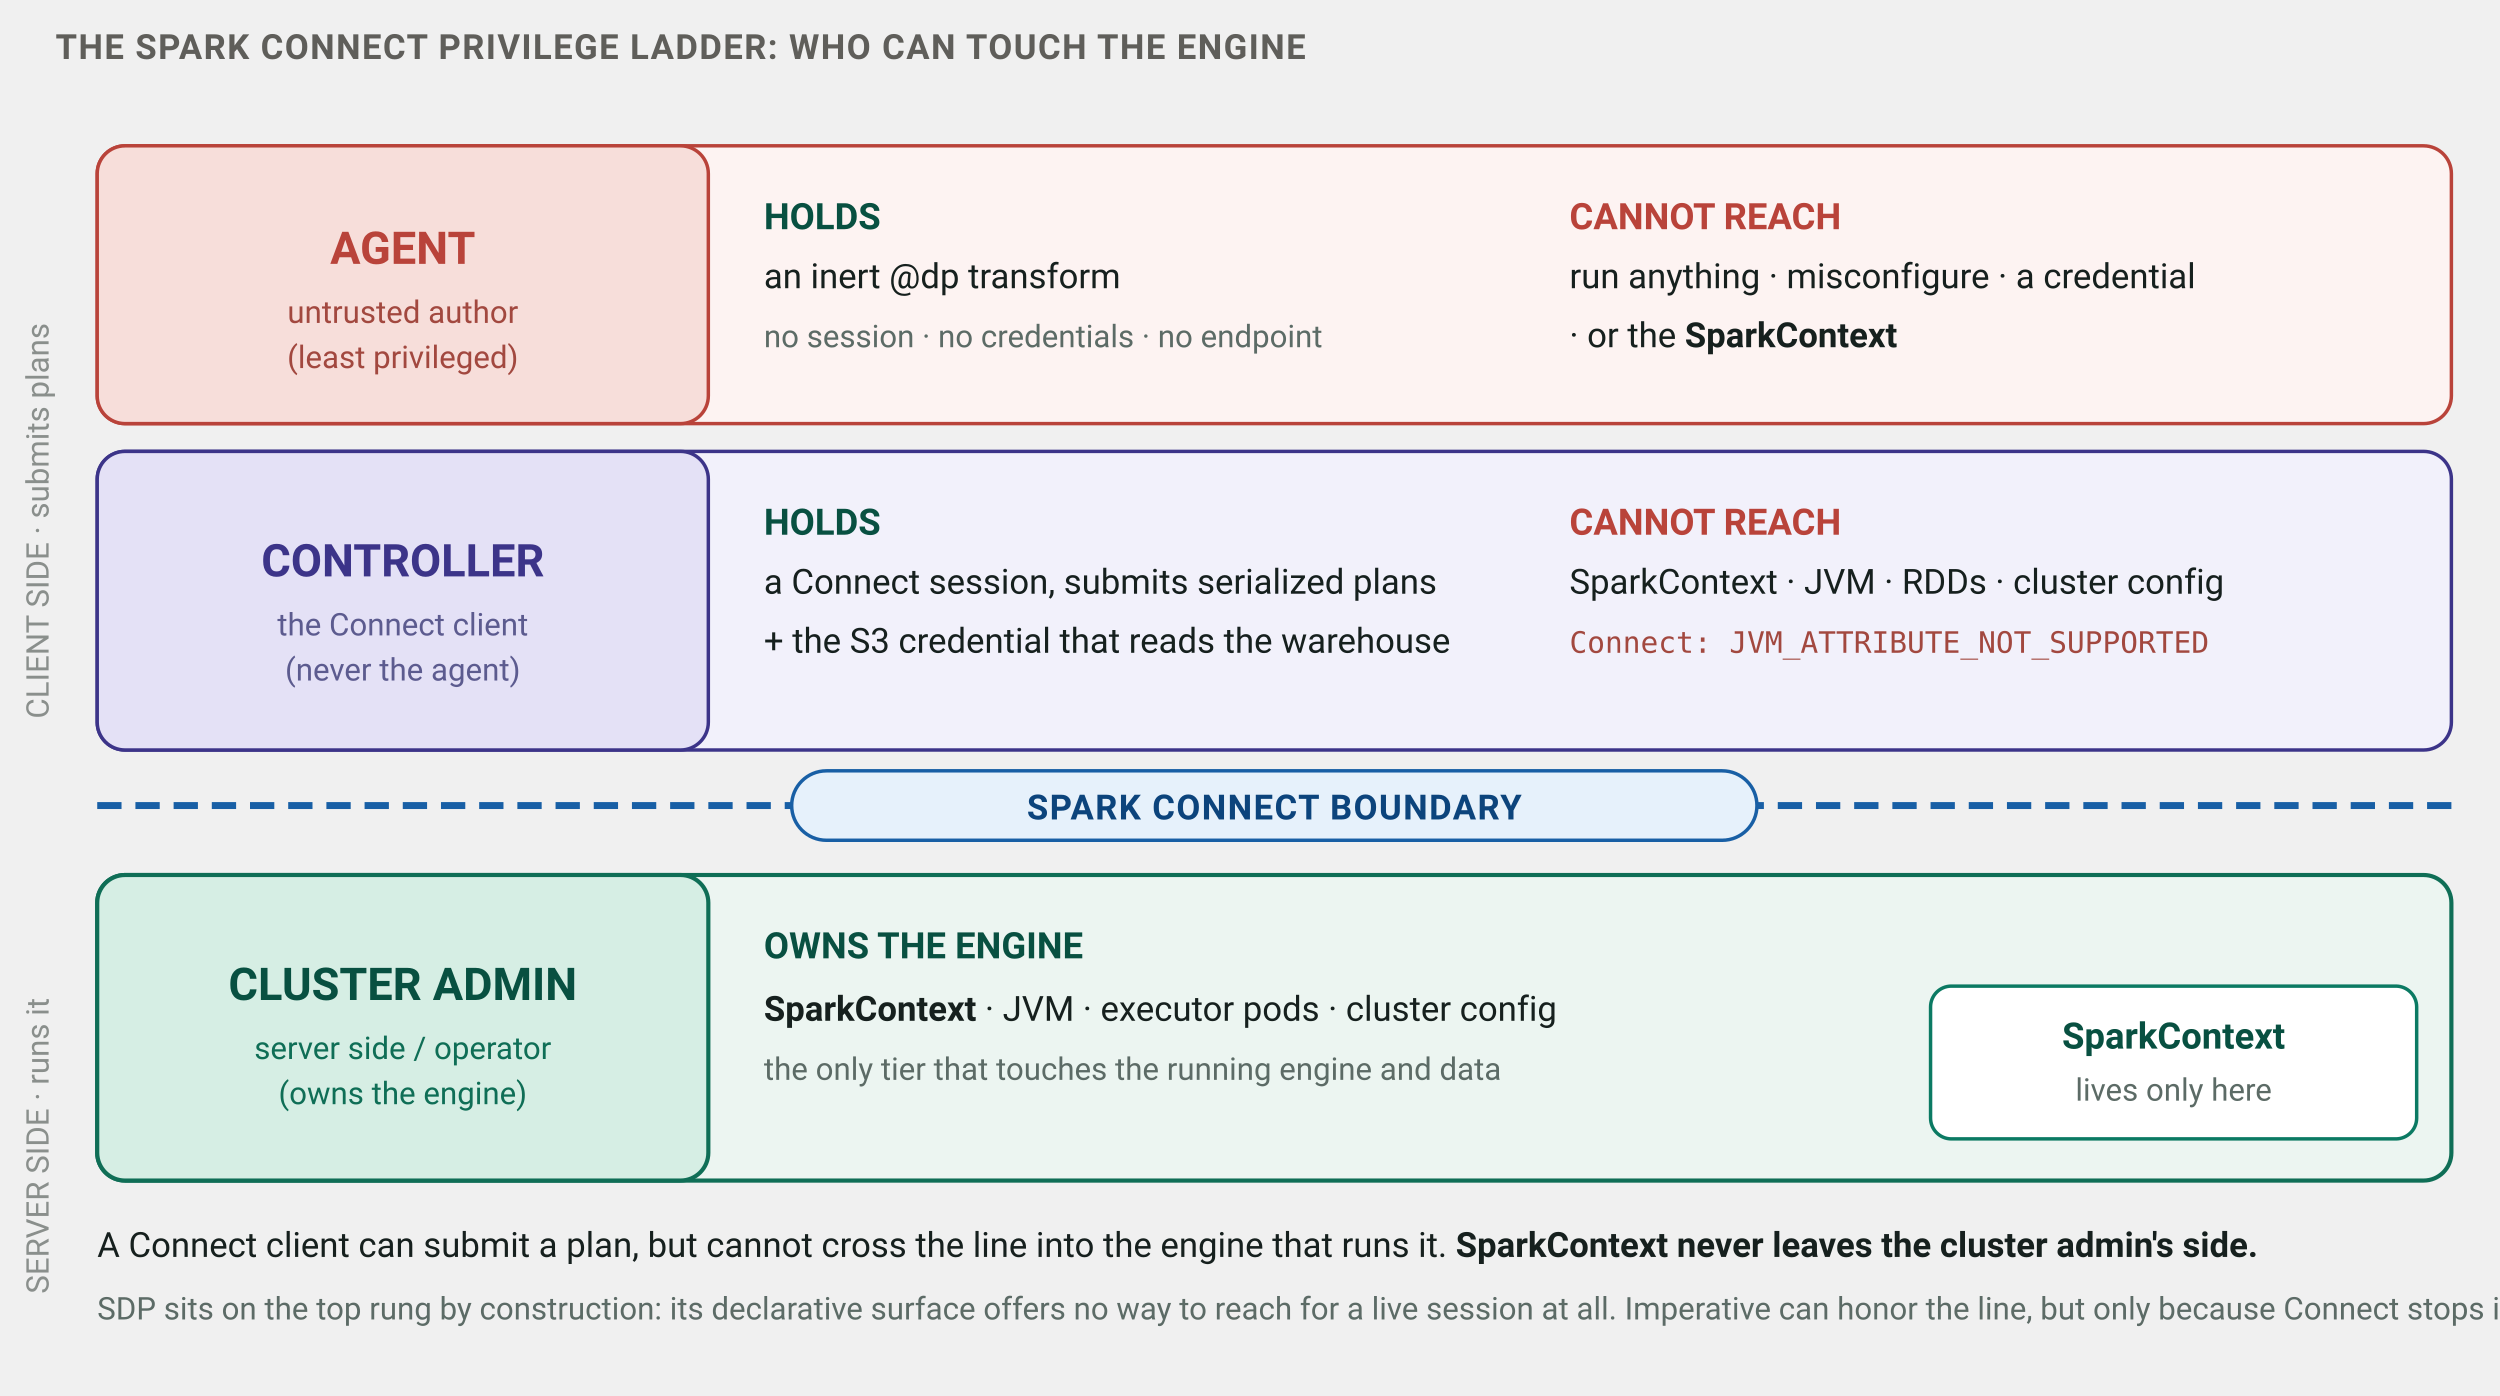
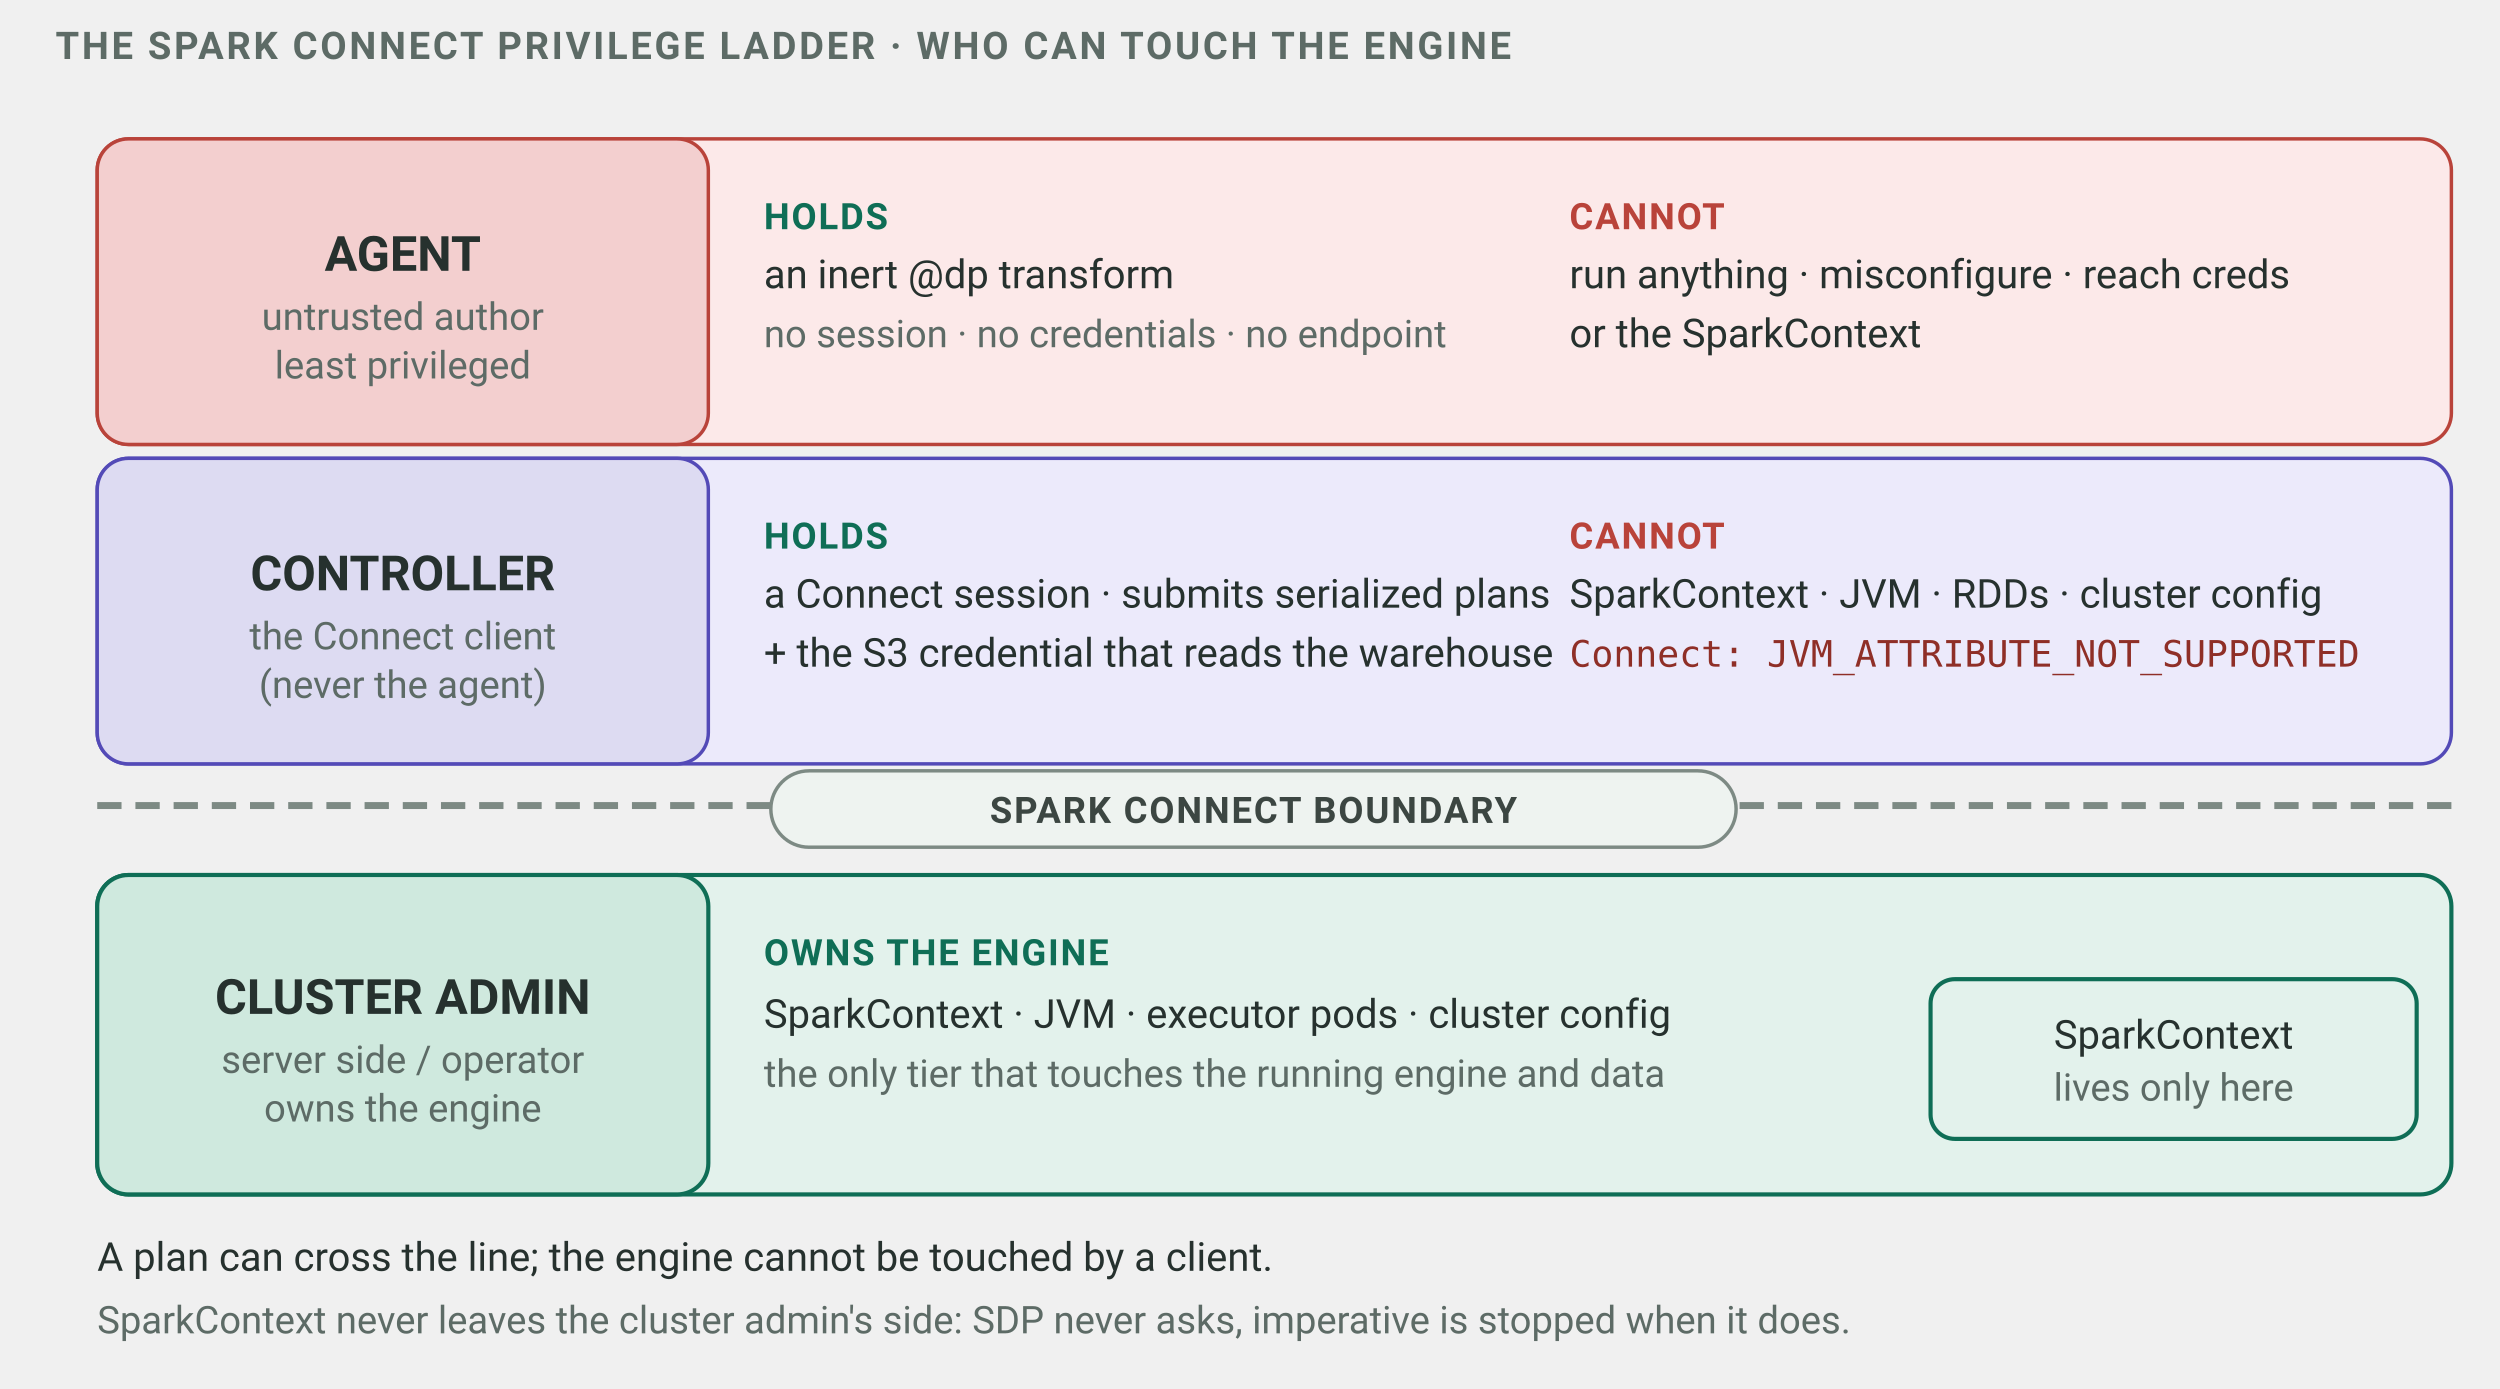
- <svg xmlns="http://www.w3.org/2000/svg" width="100%" viewBox="0 0 720 402" role="img" font-family="ui-sans-serif, system-ui, sans-serif">
+ <svg xmlns="http://www.w3.org/2000/svg" width="100%" viewBox="0 0 720 400" role="img" font-family="ui-sans-serif, system-ui, sans-serif">
  <style>
  text{font-family:ui-sans-serif,system-ui,-apple-system,"Segoe UI",Roboto,Helvetica,Arial,sans-serif}
-   .lab{font-size:10px;font-weight:600;letter-spacing:.04em}
-   .th{font-size:13px;font-weight:600}.role{font-size:9px}
-   .k{font-size:10.5px;font-weight:600}.v{font-size:10px}.tn{font-size:9px}
-   .mono{font-family:ui-monospace,"SF Mono",Menlo,Consolas,monospace;font-size:8.5px}
+   .kick{font-size:11px;font-weight:700;letter-spacing:.07em;fill:#5d6b66}
+   .h{font-size:14px;font-weight:600;fill:#26312e}
+   .role{font-size:11px;fill:#5d6b66}
+   .k{font-size:10.5px;font-weight:700;letter-spacing:.05em}
+   .v{font-size:11.5px;fill:#26312e}
+   .mono{font-family:ui-monospace,SFMono-Regular,Menlo,Consolas,monospace;font-size:10.5px}
+   .red rect{fill:#fce9e9;stroke:#b9433a;stroke-width:1}
+   .red .rn rect{fill:#f3cfcf;stroke:#b9433a;stroke-width:1}
+   .purp rect{fill:#eceafb;stroke:#534ab7;stroke-width:1}
+   .purp .rn rect{fill:#dddbf2;stroke:#534ab7;stroke-width:1}
+   .teal rect{fill:#e3f2ec;stroke:#0f6e56;stroke-width:1.2}
+   .teal .rn rect{fill:#cfe9de;stroke:#0f6e56;stroke-width:1.2}
</style>
-   <text x="16" y="17" class="lab" fill="#5F5E5A">THE SPARK CONNECT PRIVILEGE LADDER: WHO CAN TOUCH THE ENGINE</text>
-   <text x="14" y="150" class="tn" fill="#8a8f8c" transform="rotate(-90 14 150)" text-anchor="middle">CLIENT SIDE · submits plans</text>
-   <text x="14" y="330" class="tn" fill="#8a8f8c" transform="rotate(-90 14 330)" text-anchor="middle">SERVER SIDE · runs it</text>
-   <rect x="28" y="42" width="678" height="80" rx="8" fill="#FDF3F2" stroke="#b9433a" stroke-width="1" />
-   <rect x="28" y="42" width="176" height="80" rx="8" fill="#F7DEDA" stroke="#b9433a" stroke-width="1" />
-   <text x="116" y="76" class="th" text-anchor="middle" fill="#b9433a">AGENT</text>
-   <text x="116" y="93" class="role" text-anchor="middle" fill="#a2483f">untrusted author</text>
-   <text x="116" y="106" class="role" text-anchor="middle" fill="#a2483f">(least privileged)</text>
-   <text x="220" y="66" class="k" fill="#085041">HOLDS</text>
-   <text x="220" y="83" class="v" fill="#16201e">an inert @dp transform</text>
-   <text x="220" y="100" class="tn" fill="#5c6b66">no session · no credentials · no endpoint</text>
-   <text x="452" y="66" class="k" fill="#b9433a">CANNOT REACH</text>
-   <text x="452" y="83" class="v" fill="#16201e">run anything · misconfigure · a credential</text>
-   <text x="452" y="100" class="v" fill="#16201e">· or the <tspan font-weight="600">SparkContext</tspan>
-   </text>
-   <rect x="28" y="130" width="678" height="86" rx="8" fill="#F2F1FB" stroke="#3C3489" stroke-width="1" />
-   <rect x="28" y="130" width="176" height="86" rx="8" fill="#E4E1F6" stroke="#3C3489" stroke-width="1" />
-   <text x="116" y="166" class="th" text-anchor="middle" fill="#3C3489">CONTROLLER</text>
-   <text x="116" y="183" class="role" text-anchor="middle" fill="#5c5b8f">the Connect client</text>
-   <text x="116" y="196" class="role" text-anchor="middle" fill="#5c5b8f">(never the agent)</text>
-   <text x="220" y="154" class="k" fill="#085041">HOLDS</text>
-   <text x="220" y="171" class="v" fill="#16201e">a Connect session, submits serialized plans</text>
-   <text x="220" y="188" class="v" fill="#16201e">+ the S3 credential that reads the warehouse</text>
-   <text x="452" y="154" class="k" fill="#b9433a">CANNOT REACH</text>
-   <text x="452" y="171" class="v" fill="#16201e">SparkContext · JVM · RDDs · cluster config</text>
-   <text x="452" y="188" class="mono" fill="#a2483f">Connect: JVM_ATTRIBUTE_NOT_SUPPORTED</text>
-   <line x1="28" y1="232" x2="706" y2="232" stroke="#185FA5" stroke-width="2" stroke-dasharray="7 4" />
-   <rect x="228" y="222" width="278" height="20" rx="10" fill="#E6F1FB" stroke="#185FA5" stroke-width="1" />
-   <text x="367" y="236" class="lab" fill="#0C447C" text-anchor="middle">SPARK CONNECT BOUNDARY</text>
-   <rect x="28" y="252" width="678" height="88" rx="8" fill="#ECF5F1" stroke="#0F6E56" stroke-width="1.2" />
-   <rect x="28" y="252" width="176" height="88" rx="8" fill="#D6EEE4" stroke="#0F6E56" stroke-width="1.2" />
-   <text x="116" y="288" class="th" text-anchor="middle" fill="#085041">CLUSTER ADMIN</text>
-   <text x="116" y="305" class="role" text-anchor="middle" fill="#0F6E56">server side / operator</text>
-   <text x="116" y="318" class="role" text-anchor="middle" fill="#0F6E56">(owns the engine)</text>
-   <text x="220" y="276" class="k" fill="#085041">OWNS THE ENGINE</text>
-   <text x="220" y="294" class="v" fill="#16201e">
-     <tspan font-weight="600">SparkContext</tspan> · JVM · executor pods · cluster config</text>
-   <text x="220" y="311" class="tn" fill="#5c6b66">the only tier that touches the running engine and data</text>
-   <rect x="556" y="284" width="140" height="44" rx="6" fill="#fff" stroke="#0b7a63" stroke-width="1" />
-   <text x="626" y="302" class="k" text-anchor="middle" fill="#085041">SparkContext</text>
-   <text x="626" y="317" class="tn" text-anchor="middle" fill="#5c6b66">lives only here</text>
-   <text x="28" y="362" class="v" fill="#16201e">A Connect client can submit a plan, but cannot cross the line into the engine that runs it. <tspan font-weight="600">SparkContext never leaves the cluster admin's side.</tspan>
-   </text>
-   <text x="28" y="380" class="tn" fill="#5c6b66">SDP sits on the top rung by construction: its declarative surface offers no way to reach for a live session at all. Imperative can honor the line, but only because Connect stops it.</text>
+   <text x="16" y="17" class="kick">THE SPARK CONNECT PRIVILEGE LADDER · WHO CAN TOUCH THE ENGINE</text>
+   <g class="red">
+     <rect x="28" y="40" width="678" height="88" rx="9" />
+     <g class="rn">
+       <rect x="28" y="40" width="176" height="88" rx="9" />
+     </g>
+     <text x="116" y="78" class="h" text-anchor="middle" fill="#8f2f27">AGENT</text>
+     <text x="116" y="95" class="role" text-anchor="middle" fill="#8f2f27">untrusted author</text>
+     <text x="116" y="109" class="role" text-anchor="middle" fill="#8f2f27">least privileged</text>
+     <text x="220" y="66" class="k" fill="#0f6e56">HOLDS</text>
+     <text x="220" y="83" class="v">an inert @dp transform</text>
+     <text x="220" y="100" class="role">no session · no credentials · no endpoint</text>
+     <text x="452" y="66" class="k" fill="#b9433a">CANNOT</text>
+     <text x="452" y="83" class="v">run anything · misconfigure · reach creds</text>
+     <text x="452" y="100" class="v">or the SparkContext</text>
+   </g>
+   <g class="purp">
+     <rect x="28" y="132" width="678" height="88" rx="9" />
+     <g class="rn">
+       <rect x="28" y="132" width="176" height="88" rx="9" />
+     </g>
+     <text x="116" y="170" class="h" text-anchor="middle" fill="#3c3489">CONTROLLER</text>
+     <text x="116" y="187" class="role" text-anchor="middle" fill="#534ab7">the Connect client</text>
+     <text x="116" y="201" class="role" text-anchor="middle" fill="#534ab7">(never the agent)</text>
+     <text x="220" y="158" class="k" fill="#0f6e56">HOLDS</text>
+     <text x="220" y="175" class="v">a Connect session · submits serialized plans</text>
+     <text x="220" y="192" class="v">+ the S3 credential that reads the warehouse</text>
+     <text x="452" y="158" class="k" fill="#b9433a">CANNOT</text>
+     <text x="452" y="175" class="v">SparkContext · JVM · RDDs · cluster config</text>
+     <text x="452" y="192" class="mono" fill="#8f2f27">Connect: JVM_ATTRIBUTE_NOT_SUPPORTED</text>
+   </g>
+   <line x1="28" y1="232" x2="706" y2="232" stroke="#7d8a84" stroke-width="2" stroke-dasharray="7 4" />
+   <rect x="222" y="222" width="278" height="22" rx="11" fill="#eef3f0" stroke="#7d8a84" stroke-width="1" />
+   <text x="361" y="237" class="k" fill="#3c4642" text-anchor="middle">SPARK CONNECT BOUNDARY</text>
+   <g class="teal">
+     <rect x="28" y="252" width="678" height="92" rx="9" />
+     <g class="rn">
+       <rect x="28" y="252" width="176" height="92" rx="9" />
+     </g>
+     <text x="116" y="292" class="h" text-anchor="middle" fill="#083f33">CLUSTER ADMIN</text>
+     <text x="116" y="309" class="role" text-anchor="middle" fill="#0f6e56">server side / operator</text>
+     <text x="116" y="323" class="role" text-anchor="middle" fill="#0f6e56">owns the engine</text>
+     <text x="220" y="278" class="k" fill="#0f6e56">OWNS THE ENGINE</text>
+     <text x="220" y="296" class="v">SparkContext · JVM · executor pods · cluster config</text>
+     <text x="220" y="313" class="role">the only tier that touches the running engine and data</text>
+     <g class="tiny">
+       <rect x="556" y="282" width="140" height="46" rx="7" fill="#ffffff" stroke="#0f6e56" stroke-width="1" />
+     </g>
+     <text x="626" y="302" class="v" text-anchor="middle">SparkContext</text>
+     <text x="626" y="317" class="role" text-anchor="middle">lives only here</text>
+   </g>
+   <text x="28" y="366" class="v" fill="#26312e">A plan can cross the line; the engine cannot be touched by a client.</text>
+   <text x="28" y="384" class="role">SparkContext never leaves the cluster admin's side: SDP never asks, imperative is stopped when it does.</text>
</svg>
